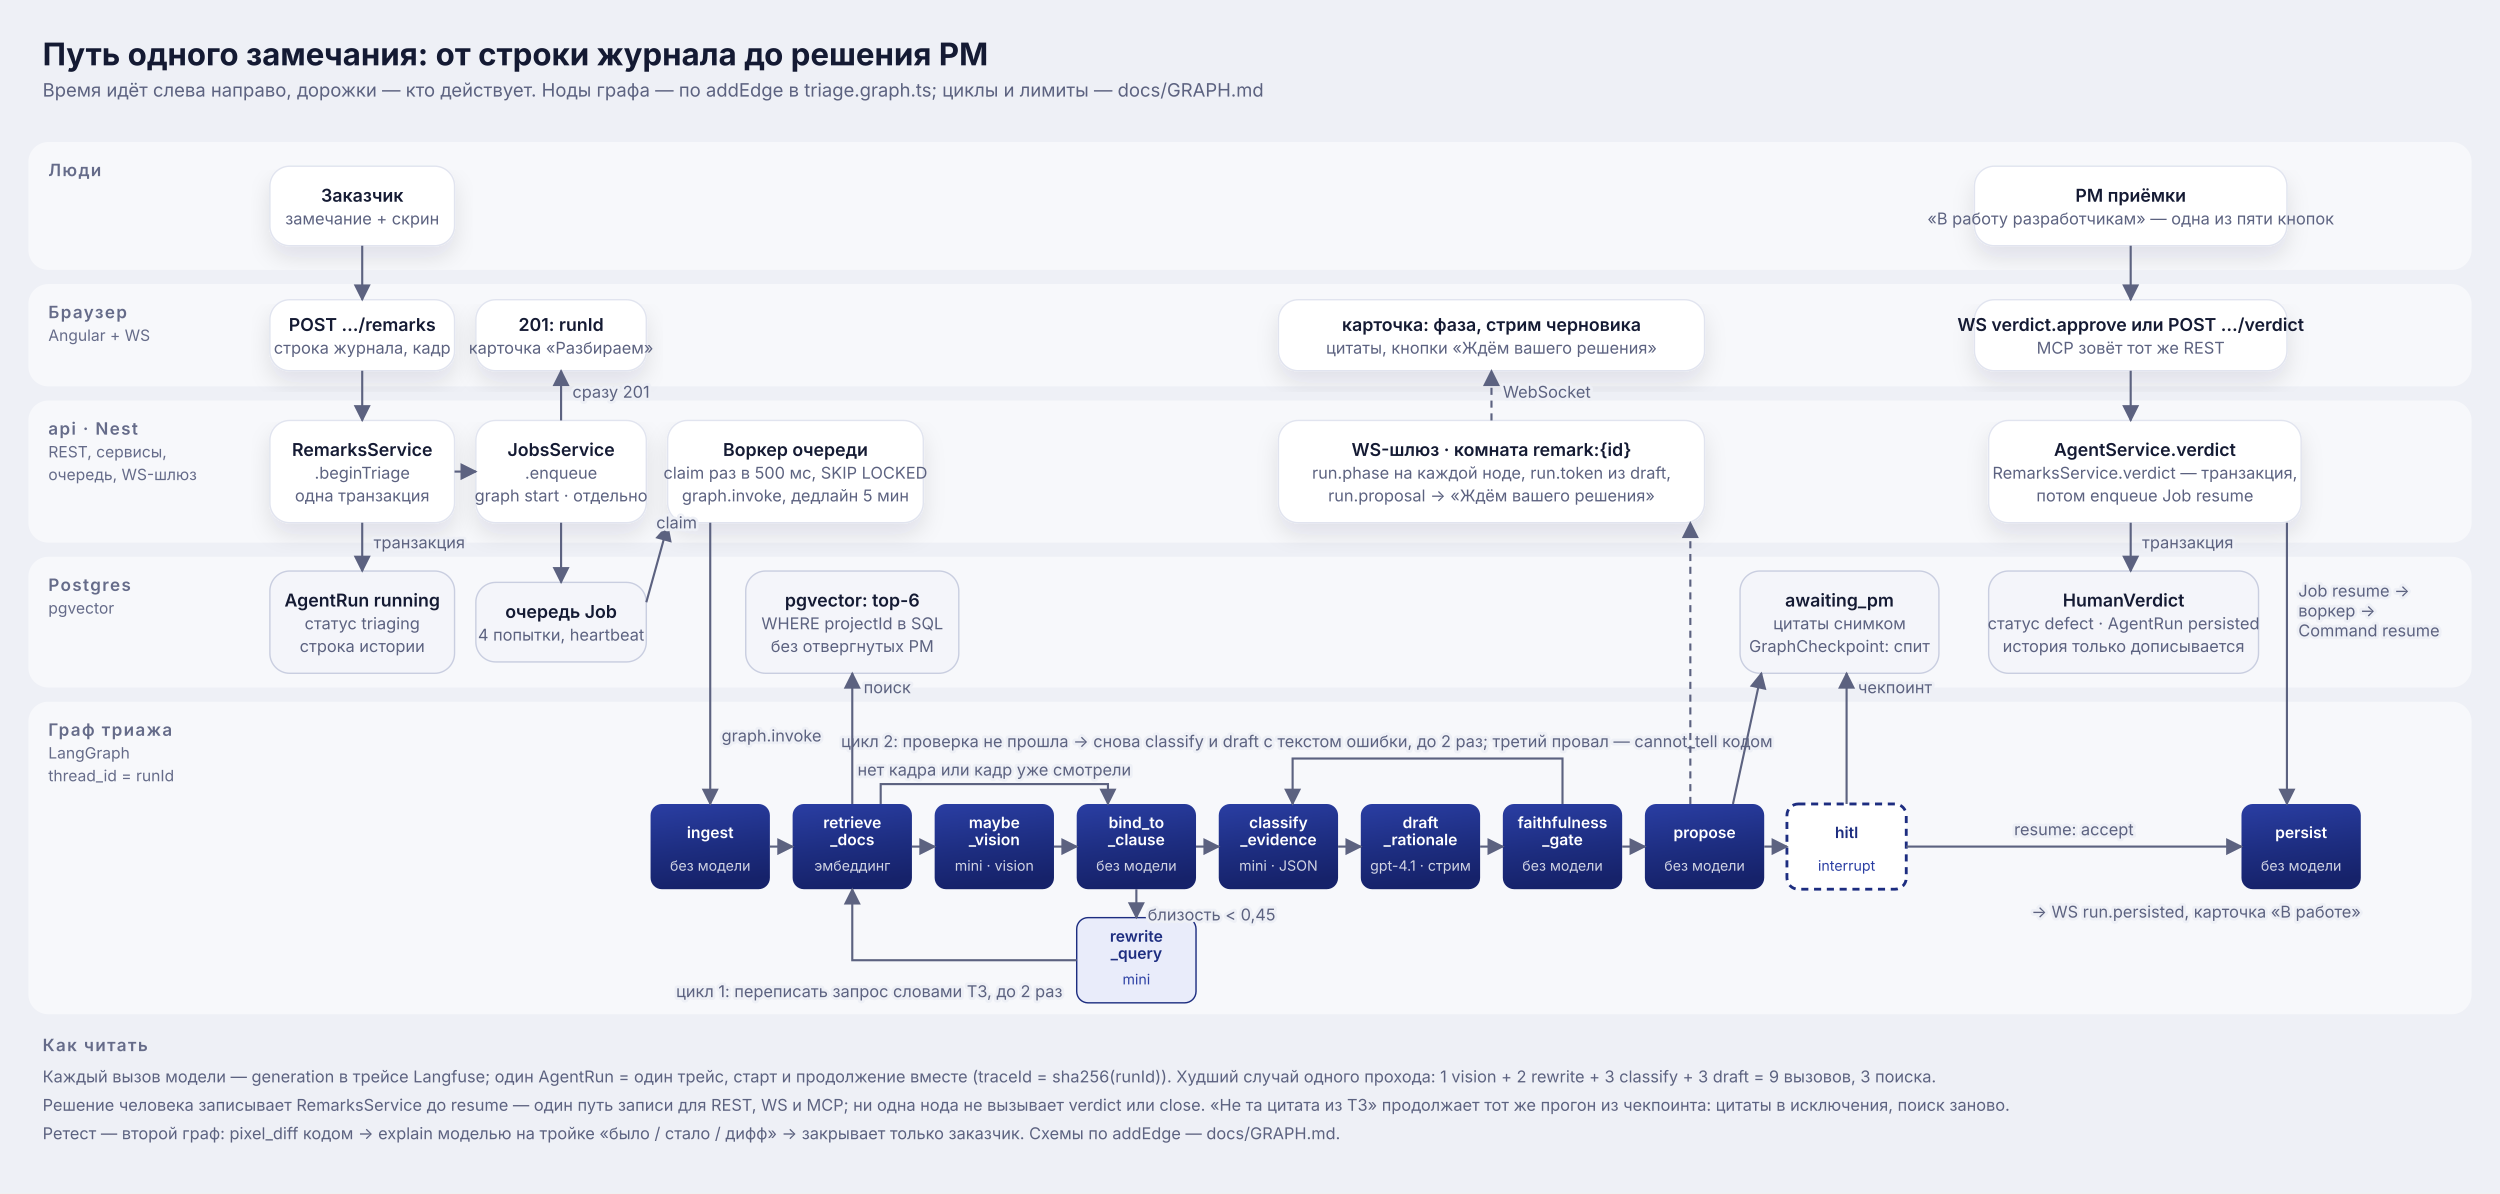
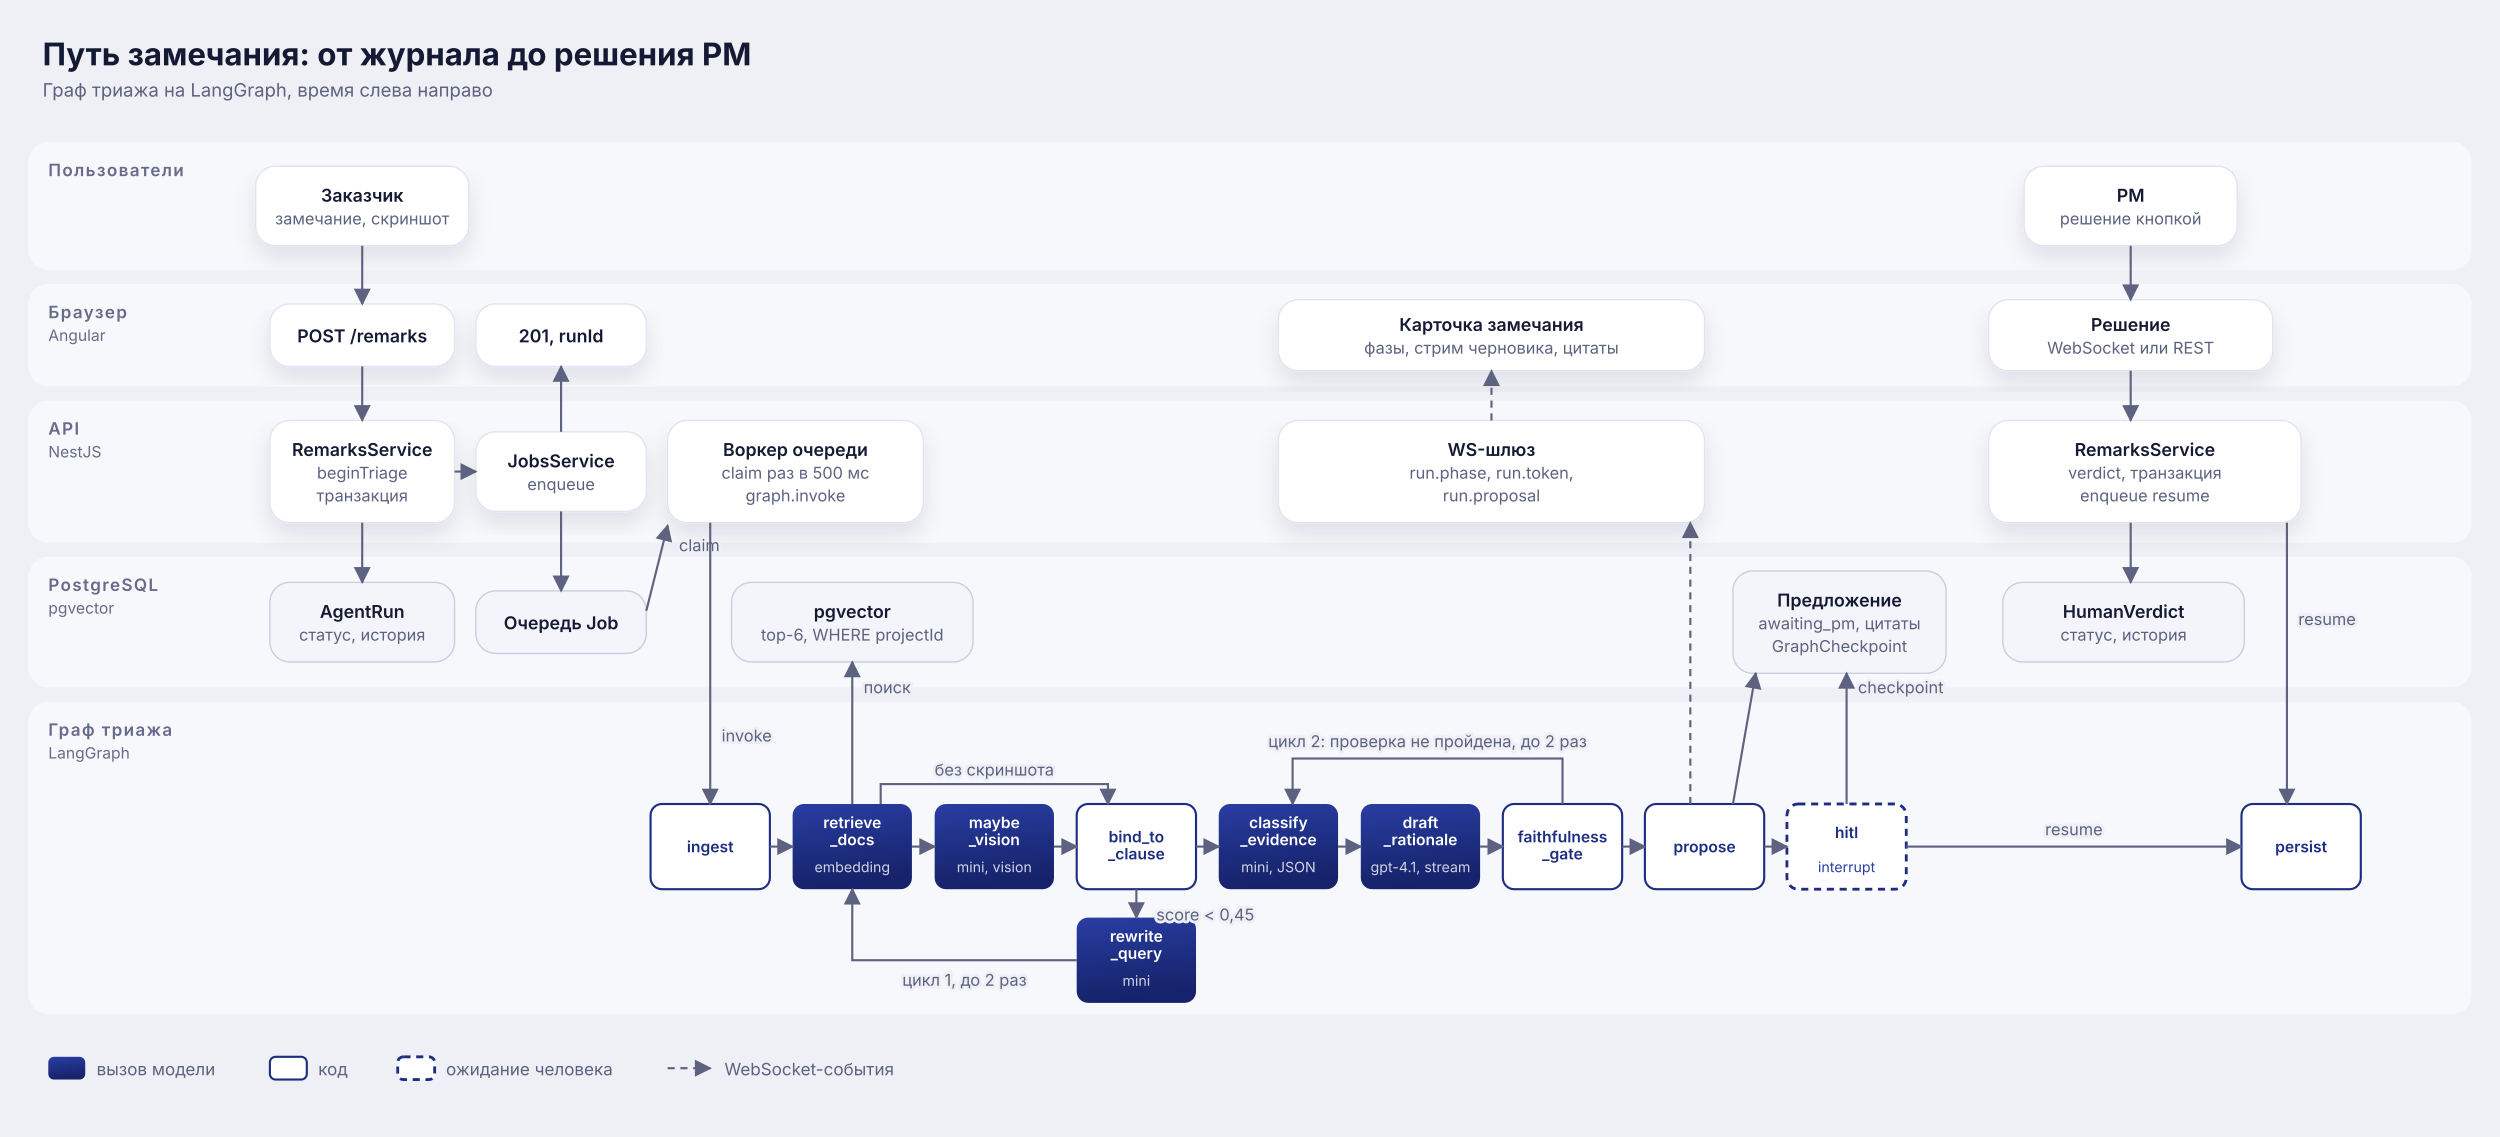
- <svg xmlns="http://www.w3.org/2000/svg" viewBox="0 0 1760 840" width="1760" height="840" role="img" aria-label="Путь одного замечания: заказчик присылает замечание, API одной транзакцией заводит прогон и кладёт задачу в очередь в Postgres, воркер запускает граф LangGraph из десяти нод с двумя циклами, граф засыпает на interrupt до кнопки PM, решение пишется транзакцией и граф продолжается до persist">
+ <svg xmlns="http://www.w3.org/2000/svg" viewBox="0 0 1760 800" width="1760" height="800" role="img" aria-label="Путь замечания: запрос заказчика, транзакция и очередь задач в PostgreSQL, воркер, граф триажа LangGraph с двумя циклами и паузой до решения PM, запись решения и продолжение графа">
  <defs>
    <linearGradient id="obj" x1="0" y1="0" x2="0.18" y2="1">
      <stop offset="0" stop-color="#2a3ea3" />
      <stop offset="0.58" stop-color="#1d2d80" />
      <stop offset="1" stop-color="#16226a" />
    </linearGradient>
    <filter id="sh" x="-10%" y="-10%" width="120%" height="140%">
      <feDropShadow dx="0" dy="8" stdDeviation="8" flood-color="#141a33" flood-opacity="0.10" />
    </filter>
    <marker id="arr" viewBox="0 0 10 10" refX="9" refY="5" markerWidth="8" markerHeight="8" orient="auto-start-reverse">
      <path d="M0 0 L10 5 L0 10 z" fill="#5c6280" />
    </marker>
    <style>
      text { font-family: 'Onest', 'Golos Text', ui-sans-serif, system-ui, -apple-system, 'Segoe UI', sans-serif; fill: #141a33; }
      .h1 { font-size: 22px; font-weight: 700; }
      .h2 { font-size: 13px; fill: #5c6280; }
      .lane { fill: rgba(255,255,255,0.55); }
      .lane-t { font-size: 12px; font-weight: 600; fill: #656b89; letter-spacing: 0.08em; text-transform: uppercase; }
      .lane-s { font-size: 11px; fill: #656b89; }
      .paper { fill: #ffffff; stroke: #e1e4ef; stroke-width: 1; filter: url(#sh); }
      .ext { fill: #f4f5fa; stroke: #c9cee0; stroke-width: 1; }
      .node { fill: url(#obj); }
+       .node-code { fill: #ffffff; stroke: #1d2d80; stroke-width: 1.5; }
      .node-hitl { fill: #ffffff; stroke: #1d2d80; stroke-width: 2; stroke-dasharray: 5 4; }
-       .node-loop { fill: #e9ecfa; stroke: #1d2d80; stroke-width: 1; }
      .t { font-size: 12.5px; font-weight: 600; }
      .s { font-size: 11.5px; fill: #5c6280; }
      .n { font-size: 11px; font-weight: 600; fill: #ffffff; }
      .b { font-size: 10px; fill: rgba(255,255,255,0.8); }
      .n-dark { font-size: 11px; font-weight: 600; fill: #1d2d80; }
      .b-dark { font-size: 10px; fill: #2a3ea3; }
      .a { fill: none; stroke: #5c6280; stroke-width: 1.5; marker-end: url(#arr); }
      .a-dash { stroke-dasharray: 5 4; }
      .al { font-size: 11.5px; fill: #5c6280; paint-order: stroke; stroke: #eef0f6; stroke-width: 4px; stroke-linejoin: round; }
+       .lg { font-size: 12px; fill: #5c6280; }
    </style>
  </defs>
-   <rect width="1760" height="840" fill="#eef0f6" />
-   <text class="h1" x="30" y="46">Путь одного замечания: от строки журнала до решения PM</text>
-   <text class="h2" x="30" y="68">Время идёт слева направо, дорожки — кто действует. Ноды графа — по addEdge в triage.graph.ts; циклы и лимиты — docs/GRAPH.md</text>
+   <rect width="1760" height="800" fill="#eef0f6" />
+   <text class="h1" x="30" y="46">Путь замечания: от журнала до решения PM</text>
+   <text class="h2" x="30" y="68">Граф триажа на LangGraph, время слева направо</text>
  <rect class="lane" x="20" y="100" width="1720" height="90" rx="14" />
-   <text class="lane-t" x="34" y="124" text-anchor="start">Люди</text>
+   <text class="lane-t" x="34" y="124" text-anchor="start">Пользователи</text>
  <rect class="lane" x="20" y="200" width="1720" height="72" rx="14" />
  <text class="lane-t" x="34" y="224" text-anchor="start">Браузер</text>
-   <text class="lane-s" x="34" y="240" text-anchor="start">Angular + WS</text>
+   <text class="lane-s" x="34" y="240" text-anchor="start">Angular</text>
  <rect class="lane" x="20" y="282" width="1720" height="100" rx="14" />
-   <text class="lane-t" x="34" y="306" text-anchor="start">api · Nest</text>
-   <text class="lane-s" x="34" y="322" text-anchor="start">REST, сервисы,</text>
-   <text class="lane-s" x="34" y="338" text-anchor="start">очередь, WS-шлюз</text>
+   <text class="lane-t" x="34" y="306" text-anchor="start">API</text>
+   <text class="lane-s" x="34" y="322" text-anchor="start">NestJS</text>
  <rect class="lane" x="20" y="392" width="1720" height="92" rx="14" />
-   <text class="lane-t" x="34" y="416" text-anchor="start">Postgres</text>
+   <text class="lane-t" x="34" y="416" text-anchor="start">PostgreSQL</text>
  <text class="lane-s" x="34" y="432" text-anchor="start">pgvector</text>
  <rect class="lane" x="20" y="494" width="1720" height="220" rx="14" />
  <text class="lane-t" x="34" y="518" text-anchor="start">Граф триажа</text>
  <text class="lane-s" x="34" y="534" text-anchor="start">LangGraph</text>
-   <text class="lane-s" x="34" y="550" text-anchor="start">thread_id = runId</text>
-   <rect class="paper" x="190" y="117" width="130" height="56" rx="14" />
-   <text class="t" x="255" y="142.0" text-anchor="middle">Заказчик</text>
-   <text class="s" x="255" y="158.0" text-anchor="middle">замечание + скрин</text>
-   <rect class="paper" x="1390" y="117" width="220" height="56" rx="14" />
-   <text class="t" x="1500" y="142.0" text-anchor="middle">PM приёмки</text>
-   <text class="s" x="1500" y="158.0" text-anchor="middle">«В работу разработчикам» — одна из пяти кнопок</text>
-   <rect class="paper" x="190" y="211" width="130" height="50" rx="14" />
-   <text class="t" x="255" y="233.0" text-anchor="middle">POST …/remarks</text>
-   <text class="s" x="255" y="249.0" text-anchor="middle">строка журнала, кадр</text>
-   <rect class="paper" x="335" y="211" width="120" height="50" rx="14" />
-   <text class="t" x="395" y="233.0" text-anchor="middle">201: runId</text>
-   <text class="s" x="395" y="249.0" text-anchor="middle">карточка «Разбираем»</text>
+   <rect class="paper" x="180" y="117" width="150" height="56" rx="14" />
+   <text class="t" x="255" y="142" text-anchor="middle">Заказчик</text>
+   <text class="s" x="255" y="158" text-anchor="middle">замечание, скриншот</text>
+   <rect class="paper" x="1425" y="117" width="150" height="56" rx="14" />
+   <text class="t" x="1500" y="142" text-anchor="middle">PM</text>
+   <text class="s" x="1500" y="158" text-anchor="middle">решение кнопкой</text>
+   <rect class="paper" x="190" y="214" width="130" height="44" rx="14" />
+   <text class="t" x="255" y="241" text-anchor="middle">POST /remarks</text>
+   <rect class="paper" x="335" y="214" width="120" height="44" rx="14" />
+   <text class="t" x="395" y="241" text-anchor="middle">201, runId</text>
  <rect class="paper" x="900" y="211" width="300" height="50" rx="14" />
-   <text class="t" x="1050" y="233.0" text-anchor="middle">карточка: фаза, стрим черновика</text>
-   <text class="s" x="1050" y="249.0" text-anchor="middle">цитаты, кнопки «Ждём вашего решения»</text>
-   <rect class="paper" x="1390" y="211" width="220" height="50" rx="14" />
-   <text class="t" x="1500" y="233.0" text-anchor="middle">WS verdict.approve или POST …/verdict</text>
-   <text class="s" x="1500" y="249.0" text-anchor="middle">MCP зовёт тот же REST</text>
+   <text class="t" x="1050" y="233" text-anchor="middle">Карточка замечания</text>
+   <text class="s" x="1050" y="249" text-anchor="middle">фазы, стрим черновика, цитаты</text>
+   <rect class="paper" x="1400" y="211" width="200" height="50" rx="14" />
+   <text class="t" x="1500" y="233" text-anchor="middle">Решение</text>
+   <text class="s" x="1500" y="249" text-anchor="middle">WebSocket или REST</text>
  <rect class="paper" x="190" y="296" width="130" height="72" rx="14" />
-   <text class="t" x="255" y="321.0" text-anchor="middle">RemarksService</text>
-   <text class="s" x="255" y="337.0" text-anchor="middle">.beginTriage</text>
-   <text class="s" x="255" y="353.0" text-anchor="middle">одна транзакция</text>
-   <rect class="paper" x="335" y="296" width="120" height="72" rx="14" />
-   <text class="t" x="395" y="321.0" text-anchor="middle">JobsService</text>
-   <text class="s" x="395" y="337.0" text-anchor="middle">.enqueue</text>
-   <text class="s" x="395" y="353.0" text-anchor="middle">graph start · отдельно</text>
+   <text class="t" x="255" y="321" text-anchor="middle">RemarksService</text>
+   <text class="s" x="255" y="337" text-anchor="middle">beginTriage</text>
+   <text class="s" x="255" y="353" text-anchor="middle">транзакция</text>
+   <rect class="paper" x="335" y="304" width="120" height="56" rx="14" />
+   <text class="t" x="395" y="329" text-anchor="middle">JobsService</text>
+   <text class="s" x="395" y="345" text-anchor="middle">enqueue</text>
  <rect class="paper" x="470" y="296" width="180" height="72" rx="14" />
-   <text class="t" x="560" y="321.0" text-anchor="middle">Воркер очереди</text>
-   <text class="s" x="560" y="337.0" text-anchor="middle">claim раз в 500 мс, SKIP LOCKED</text>
-   <text class="s" x="560" y="353.0" text-anchor="middle">graph.invoke, дедлайн 5 мин</text>
+   <text class="t" x="560" y="321" text-anchor="middle">Воркер очереди</text>
+   <text class="s" x="560" y="337" text-anchor="middle">claim раз в 500 мс</text>
+   <text class="s" x="560" y="353" text-anchor="middle">graph.invoke</text>
  <rect class="paper" x="900" y="296" width="300" height="72" rx="14" />
-   <text class="t" x="1050" y="321.0" text-anchor="middle">WS-шлюз · комната remark:{id}</text>
-   <text class="s" x="1050" y="337.0" text-anchor="middle">run.phase на каждой ноде, run.token из draft,</text>
-   <text class="s" x="1050" y="353.0" text-anchor="middle">run.proposal → «Ждём вашего решения»</text>
+   <text class="t" x="1050" y="321" text-anchor="middle">WS-шлюз</text>
+   <text class="s" x="1050" y="337" text-anchor="middle">run.phase, run.token,</text>
+   <text class="s" x="1050" y="353" text-anchor="middle">run.proposal</text>
  <rect class="paper" x="1400" y="296" width="220" height="72" rx="14" />
-   <text class="t" x="1510" y="321.0" text-anchor="middle">AgentService.verdict</text>
-   <text class="s" x="1510" y="337.0" text-anchor="middle">RemarksService.verdict — транзакция,</text>
-   <text class="s" x="1510" y="353.0" text-anchor="middle">потом enqueue Job resume</text>
-   <rect class="ext" x="190" y="402" width="130" height="72" rx="14" />
-   <text class="t" x="255" y="427.0" text-anchor="middle">AgentRun running</text>
-   <text class="s" x="255" y="443.0" text-anchor="middle">статус triaging</text>
-   <text class="s" x="255" y="459.0" text-anchor="middle">строка истории</text>
-   <rect class="ext" x="335" y="410" width="120" height="56" rx="14" />
-   <text class="t" x="395" y="435.0" text-anchor="middle">очередь Job</text>
-   <text class="s" x="395" y="451.0" text-anchor="middle">4 попытки, heartbeat</text>
-   <rect class="ext" x="525" y="402" width="150" height="72" rx="14" />
-   <text class="t" x="600" y="427.0" text-anchor="middle">pgvector: top-6</text>
-   <text class="s" x="600" y="443.0" text-anchor="middle">WHERE projectId в SQL</text>
-   <text class="s" x="600" y="459.0" text-anchor="middle">без отвергнутых PM</text>
-   <rect class="ext" x="1225" y="402" width="140" height="72" rx="14" />
-   <text class="t" x="1295" y="427.0" text-anchor="middle">awaiting_pm</text>
-   <text class="s" x="1295" y="443.0" text-anchor="middle">цитаты снимком</text>
-   <text class="s" x="1295" y="459.0" text-anchor="middle">GraphCheckpoint: спит</text>
-   <rect class="ext" x="1400" y="402" width="190" height="72" rx="14" />
-   <text class="t" x="1495" y="427.0" text-anchor="middle">HumanVerdict</text>
-   <text class="s" x="1495" y="443.0" text-anchor="middle">статус defect · AgentRun persisted</text>
-   <text class="s" x="1495" y="459.0" text-anchor="middle">история только дописывается</text>
-   <rect class="node" x="458" y="566" width="84" height="60" rx="8" />
-   <text class="n" x="500" y="590" text-anchor="middle">ingest</text>
-   <text class="b" x="500" y="613" text-anchor="middle">без модели</text>
+   <text class="t" x="1510" y="321" text-anchor="middle">RemarksService</text>
+   <text class="s" x="1510" y="337" text-anchor="middle">verdict, транзакция</text>
+   <text class="s" x="1510" y="353" text-anchor="middle">enqueue resume</text>
+   <rect class="ext" x="190" y="410" width="130" height="56" rx="14" />
+   <text class="t" x="255" y="435" text-anchor="middle">AgentRun</text>
+   <text class="s" x="255" y="451" text-anchor="middle">статус, история</text>
+   <rect class="ext" x="335" y="416" width="120" height="44" rx="14" />
+   <text class="t" x="395" y="443" text-anchor="middle">Очередь Job</text>
+   <rect class="ext" x="515" y="410" width="170" height="56" rx="14" />
+   <text class="t" x="600" y="435" text-anchor="middle">pgvector</text>
+   <text class="s" x="600" y="451" text-anchor="middle">top-6, WHERE projectId</text>
+   <rect class="ext" x="1220" y="402" width="150" height="72" rx="14" />
+   <text class="t" x="1295" y="427" text-anchor="middle">Предложение</text>
+   <text class="s" x="1295" y="443" text-anchor="middle">awaiting_pm, цитаты</text>
+   <text class="s" x="1295" y="459" text-anchor="middle">GraphCheckpoint</text>
+   <rect class="ext" x="1410" y="410" width="170" height="56" rx="14" />
+   <text class="t" x="1495" y="435" text-anchor="middle">HumanVerdict</text>
+   <text class="s" x="1495" y="451" text-anchor="middle">статус, история</text>
+   <rect class="node-code" x="458" y="566" width="84" height="60" rx="8" />
+   <text class="n-dark" x="500" y="600" text-anchor="middle">ingest</text>
  <rect class="node" x="558" y="566" width="84" height="60" rx="8" />
  <text class="n" x="600" y="583" text-anchor="middle">retrieve</text>
  <text class="n" x="600" y="595" text-anchor="middle">_docs</text>
-   <text class="b" x="600" y="613" text-anchor="middle">эмбеддинг</text>
+   <text class="b" x="600" y="614" text-anchor="middle">embedding</text>
  <rect class="node" x="658" y="566" width="84" height="60" rx="8" />
  <text class="n" x="700" y="583" text-anchor="middle">maybe</text>
  <text class="n" x="700" y="595" text-anchor="middle">_vision</text>
-   <text class="b" x="700" y="613" text-anchor="middle">mini · vision</text>
-   <rect class="node" x="758" y="566" width="84" height="60" rx="8" />
-   <text class="n" x="800" y="583" text-anchor="middle">bind_to</text>
-   <text class="n" x="800" y="595" text-anchor="middle">_clause</text>
-   <text class="b" x="800" y="613" text-anchor="middle">без модели</text>
+   <text class="b" x="700" y="614" text-anchor="middle">mini, vision</text>
+   <rect class="node-code" x="758" y="566" width="84" height="60" rx="8" />
+   <text class="n-dark" x="800" y="593" text-anchor="middle">bind_to</text>
+   <text class="n-dark" x="800" y="605" text-anchor="middle">_clause</text>
  <rect class="node" x="858" y="566" width="84" height="60" rx="8" />
  <text class="n" x="900" y="583" text-anchor="middle">classify</text>
  <text class="n" x="900" y="595" text-anchor="middle">_evidence</text>
-   <text class="b" x="900" y="613" text-anchor="middle">mini · JSON</text>
+   <text class="b" x="900" y="614" text-anchor="middle">mini, JSON</text>
  <rect class="node" x="958" y="566" width="84" height="60" rx="8" />
  <text class="n" x="1000" y="583" text-anchor="middle">draft</text>
  <text class="n" x="1000" y="595" text-anchor="middle">_rationale</text>
-   <text class="b" x="1000" y="613" text-anchor="middle">gpt-4.1 · стрим</text>
-   <rect class="node" x="1058" y="566" width="84" height="60" rx="8" />
-   <text class="n" x="1100" y="583" text-anchor="middle">faithfulness</text>
-   <text class="n" x="1100" y="595" text-anchor="middle">_gate</text>
-   <text class="b" x="1100" y="613" text-anchor="middle">без модели</text>
-   <rect class="node" x="1158" y="566" width="84" height="60" rx="8" />
-   <text class="n" x="1200" y="590" text-anchor="middle">propose</text>
-   <text class="b" x="1200" y="613" text-anchor="middle">без модели</text>
+   <text class="b" x="1000" y="614" text-anchor="middle">gpt-4.1, stream</text>
+   <rect class="node-code" x="1058" y="566" width="84" height="60" rx="8" />
+   <text class="n-dark" x="1100" y="593" text-anchor="middle">faithfulness</text>
+   <text class="n-dark" x="1100" y="605" text-anchor="middle">_gate</text>
+   <rect class="node-code" x="1158" y="566" width="84" height="60" rx="8" />
+   <text class="n-dark" x="1200" y="600" text-anchor="middle">propose</text>
  <rect class="node-hitl" x="1258" y="566" width="84" height="60" rx="8" />
  <text class="n-dark" x="1300" y="590" text-anchor="middle">hitl</text>
-   <text class="b-dark" x="1300" y="613" text-anchor="middle">interrupt</text>
-   <rect class="node" x="1578" y="566" width="84" height="60" rx="8" />
-   <text class="n" x="1620" y="590" text-anchor="middle">persist</text>
-   <text class="b" x="1620" y="613" text-anchor="middle">без модели</text>
+   <text class="b-dark" x="1300" y="614" text-anchor="middle">interrupt</text>
+   <rect class="node-code" x="1578" y="566" width="84" height="60" rx="8" />
+   <text class="n-dark" x="1620" y="600" text-anchor="middle">persist</text>
  <polyline class="a" points="542,596 558,596" />
  <polyline class="a" points="642,596 658,596" />
  <polyline class="a" points="742,596 758,596" />
  <polyline class="a" points="842,596 858,596" />
  <polyline class="a" points="942,596 958,596" />
  <polyline class="a" points="1042,596 1058,596" />
  <polyline class="a" points="1142,596 1158,596" />
  <polyline class="a" points="1242,596 1258,596" />
  <polyline class="a" points="620,566 620,552 780,552 780,566" />
-   <text class="al" x="700" y="546" text-anchor="middle">нет кадра или кадр уже смотрели</text>
-   <rect class="node-loop" x="758" y="646" width="84" height="60" rx="8" />
-   <text class="n-dark" x="800" y="663" text-anchor="middle">rewrite</text>
-   <text class="n-dark" x="800" y="675" text-anchor="middle">_query</text>
-   <text class="b-dark" x="800" y="693" text-anchor="middle">mini</text>
+   <text class="al" x="700" y="546" text-anchor="middle">без скриншота</text>
+   <rect class="node" x="758" y="646" width="84" height="60" rx="8" />
+   <text class="n" x="800" y="663" text-anchor="middle">rewrite</text>
+   <text class="n" x="800" y="675" text-anchor="middle">_query</text>
+   <text class="b" x="800" y="694" text-anchor="middle">mini</text>
  <polyline class="a" points="800,626 800,646" />
-   <text class="al" x="808" y="648" text-anchor="start">близость &lt; 0,45</text>
+   <text class="al" x="814" y="648" text-anchor="start">score &lt; 0,45</text>
  <polyline class="a" points="758,676 600,676 600,626" />
-   <text class="al" x="748" y="702" text-anchor="end">цикл 1: переписать запрос словами ТЗ, до 2 раз</text>
+   <text class="al" x="679" y="694" text-anchor="middle">цикл 1, до 2 раз</text>
  <polyline class="a" points="1100,566 1100,534 910,534 910,566" />
-   <text class="al" x="920" y="526" text-anchor="middle">цикл 2: проверка не прошла → снова classify и draft с текстом ошибки, до 2 раз; третий провал — cannot_tell кодом</text>
+   <text class="al" x="1005" y="526" text-anchor="middle">цикл 2: проверка не пройдена, до 2 раз</text>
  <polyline class="a" points="1342,596 1578,596" />
-   <text class="al" x="1460.0" y="588" text-anchor="middle">resume: accept</text>
-   <text class="al" x="1662" y="646" text-anchor="end">→ WS run.persisted, карточка «В работе»</text>
-   <polyline class="a" points="255,173 255,211" />
-   <polyline class="a" points="255,261 255,296" />
-   <polyline class="a" points="255,368 255,402" />
-   <text class="al" x="263" y="386" text-anchor="start">транзакция</text>
+   <text class="al" x="1460" y="588" text-anchor="middle">resume</text>
+   <polyline class="a" points="255,173 255,214" />
+   <polyline class="a" points="255,258 255,296" />
+   <polyline class="a" points="255,368 255,410" />
  <polyline class="a" points="320,332 335,332" />
-   <polyline class="a" points="395,368 395,410" />
-   <polyline class="a" points="395,296 395,261" />
-   <text class="al" x="403" y="280" text-anchor="start">сразу 201</text>
-   <polyline class="a" points="455,424 470,370" />
-   <text class="al" x="462" y="372" text-anchor="start">claim</text>
+   <polyline class="a" points="395,360 395,416" />
+   <polyline class="a" points="395,304 395,258" />
+   <polyline class="a" points="455,430 470,370" />
+   <text class="al" x="478" y="388" text-anchor="start">claim</text>
  <polyline class="a" points="500,368 500,566" />
-   <text class="al" x="508" y="522" text-anchor="start">graph.invoke</text>
-   <polyline class="a" points="600,566 600,474" />
+   <text class="al" x="508" y="522" text-anchor="start">invoke</text>
+   <polyline class="a" points="600,566 600,466" />
  <text class="al" x="608" y="488" text-anchor="start">поиск</text>
-   <polyline class="a" points="1220,566 1240,474" />
+   <polyline class="a" points="1220,566 1236,474" />
  <polyline class="a" points="1300,566 1300,474" />
-   <text class="al" x="1308" y="488" text-anchor="start">чекпоинт</text>
+   <text class="al" x="1308" y="488" text-anchor="start">checkpoint</text>
  <polyline class="a a-dash" points="1190,566 1190,368" />
  <polyline class="a a-dash" points="1050,296 1050,261" />
-   <text class="al" x="1058" y="280" text-anchor="start">WebSocket</text>
  <polyline class="a" points="1500,173 1500,211" />
  <polyline class="a" points="1500,261 1500,296" />
-   <polyline class="a" points="1500,368 1500,402" />
-   <text class="al" x="1508" y="386" text-anchor="start">транзакция</text>
+   <polyline class="a" points="1500,368 1500,410" />
  <polyline class="a" points="1610,368 1610,566" />
-   <text class="al" x="1618" y="420" text-anchor="start">Job resume →</text>
-   <text class="al" x="1618" y="434" text-anchor="start">воркер →</text>
-   <text class="al" x="1618" y="448" text-anchor="start">Command resume</text>
-   <text class="lane-t" x="30" y="740" text-anchor="start">Как читать</text>
-   <text class="s" x="30" y="762" text-anchor="start">Каждый вызов модели — generation в трейсе Langfuse; один AgentRun = один трейс, старт и продолжение вместе (traceId = sha256(runId)). Худший случай одного прохода: 1 vision + 2 rewrite + 3 classify + 3 draft = 9 вызовов, 3 поиска.</text>
-   <text class="s" x="30" y="782" text-anchor="start">Решение человека записывает RemarksService до resume — один путь записи для REST, WS и MCP; ни одна нода не вызывает verdict или close. «Не та цитата из ТЗ» продолжает тот же прогон из чекпоинта: цитаты в исключения, поиск заново.</text>
-   <text class="s" x="30" y="802" text-anchor="start">Ретест — второй граф: pixel_diff кодом → explain моделью на тройке «было / стало / дифф» → закрывает только заказчик. Схемы по addEdge — docs/GRAPH.md.</text>
+   <text class="al" x="1618" y="440" text-anchor="start">resume</text>
+   <rect class="node" x="34" y="744" width="26" height="16" rx="4" />
+   <text class="lg" x="68" y="757" text-anchor="start">вызов модели</text>
+   <rect class="node-code" x="190" y="744" width="26" height="16" rx="4" />
+   <text class="lg" x="224" y="757" text-anchor="start">код</text>
+   <rect class="node-hitl" x="280" y="744" width="26" height="16" rx="4" />
+   <text class="lg" x="314" y="757" text-anchor="start">ожидание человека</text>
+   <polyline class="a a-dash" points="470,752 500,752" />
+   <text class="lg" x="510" y="757" text-anchor="start">WebSocket-события</text>
</svg>
